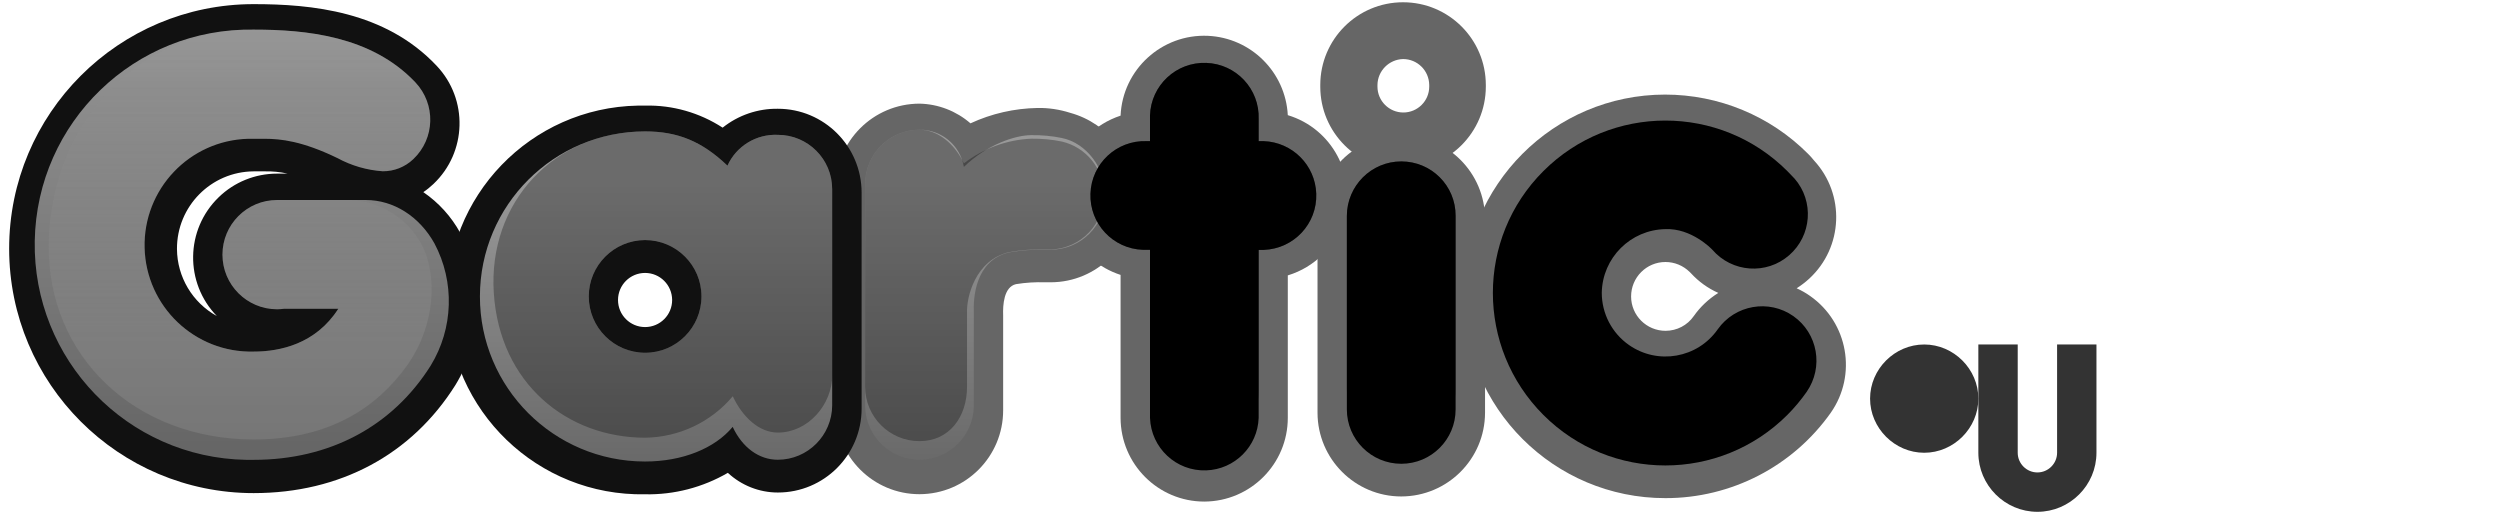
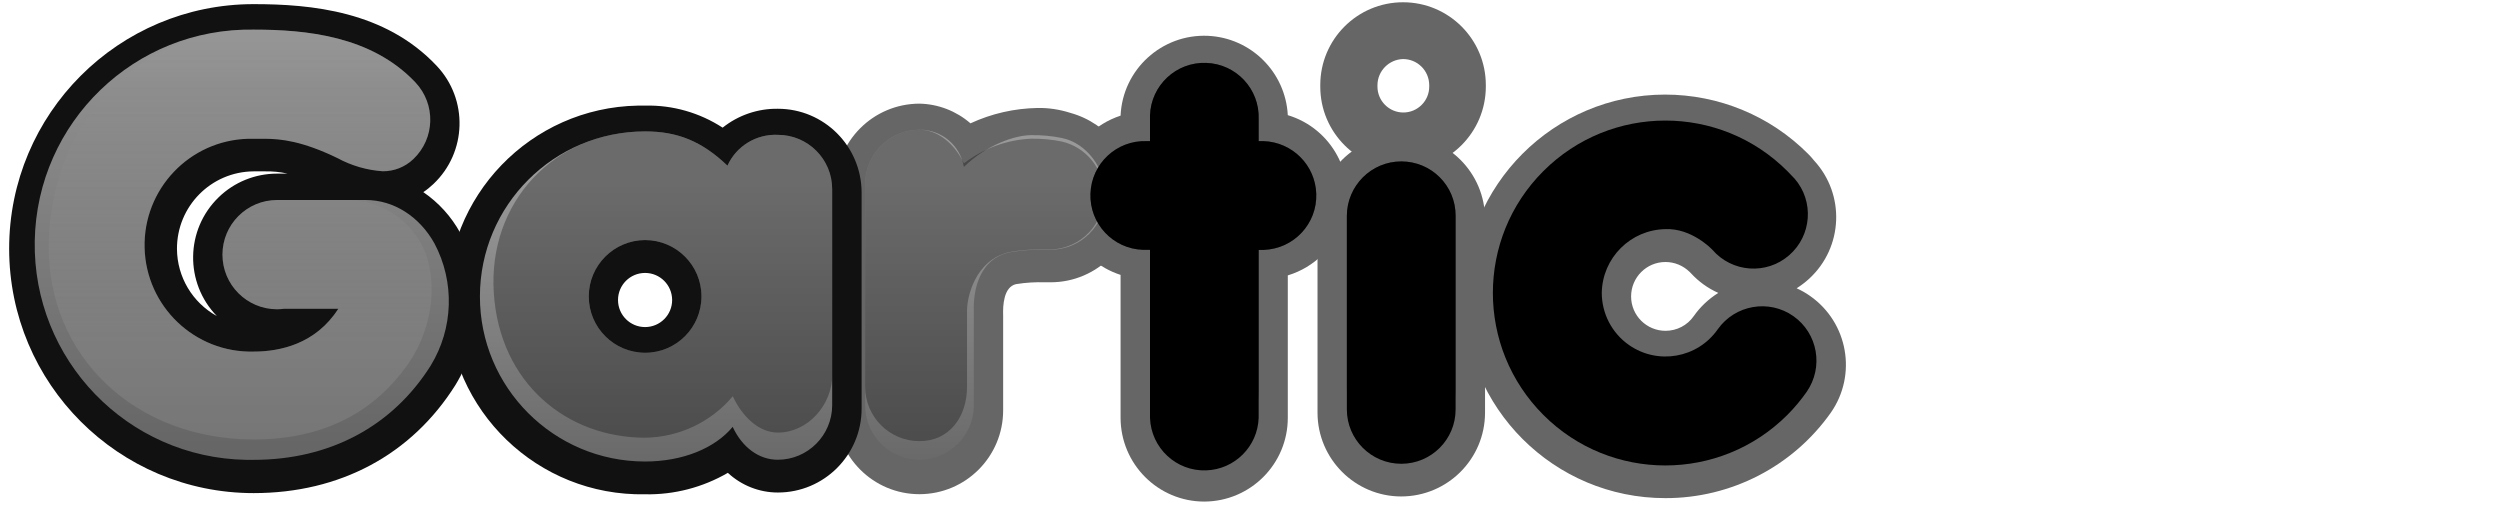
<svg xmlns="http://www.w3.org/2000/svg" width="254px" height="53px" viewBox="0 0 254 53" version="1.1">
  <defs>
    <linearGradient x1="50.028%" y1="106.553%" x2="50.028%" y2="10.848%" id="linearGradient-1">
      <stop stop-color="#666666" offset="0%" />
      <stop stop-color="#999999" offset="96%" />
    </linearGradient>
    <linearGradient x1="49.999%" y1="96.582%" x2="49.999%" y2="-10.807%" id="linearGradient-2">
      <stop stop-color="#666666" offset="0%" />
      <stop stop-color="#999999" offset="100%" />
    </linearGradient>
    <linearGradient x1="50.01%" y1="105.995%" x2="50.01%" y2="10.336%" id="linearGradient-3">
      <stop stop-color="#666666" offset="0%" />
      <stop stop-color="#999999" offset="96%" />
    </linearGradient>
    <linearGradient x1="49.984%" y1="4.403%" x2="49.984%" y2="76.657%" id="linearGradient-4">
      <stop stop-color="#999999" offset="0%" />
      <stop stop-color="#999999" stop-opacity="0" offset="13%" />
      <stop stop-color="#999999" offset="98%" />
    </linearGradient>
    <linearGradient x1="49.966%" y1="103.545%" x2="49.966%" y2="26.061%" id="linearGradient-5">
      <stop stop-color="#666666" offset="0%" />
      <stop stop-color="#999999" offset="96%" />
    </linearGradient>
    <linearGradient x1="50.089%" y1="93.834%" x2="50.089%" y2="-58.977%" id="linearGradient-6">
      <stop stop-color="#666666" offset="0%" />
      <stop stop-color="#999999" offset="100%" />
    </linearGradient>
    <linearGradient x1="50.02%" y1="94.109%" x2="50.02%" y2="-39.862%" id="linearGradient-7">
      <stop stop-color="#666666" offset="0%" />
      <stop stop-color="#999999" offset="100%" />
    </linearGradient>
    <linearGradient x1="49.994%" y1="42.85%" x2="49.994%" y2="90.534%" id="linearGradient-8">
      <stop stop-color="#999999" stop-opacity="0.18" offset="18%" />
      <stop stop-color="#cccccc" offset="98%" />
    </linearGradient>
    <linearGradient x1="50%" y1="42.683%" x2="50%" y2="87.345%" id="linearGradient-9">
      <stop stop-color="#999999" stop-opacity="0.18" offset="18%" />
      <stop stop-color="#cccccc" offset="98%" />
    </linearGradient>
    <linearGradient x1="49.944%" y1="52.298%" x2="49.944%" y2="88.069%" id="linearGradient-10">
      <stop stop-color="#999999" stop-opacity="0.18" offset="18%" />
      <stop stop-color="#cccccc" offset="98%" />
    </linearGradient>
    <linearGradient x1="50.089%" y1="4.229%" x2="50.089%" y2="94.644%" id="linearGradient-11">
      <stop stop-color="#999999" offset="0%" />
      <stop stop-color="#999999" stop-opacity="0.12" offset="11%" />
      <stop stop-color="#999999" offset="98%" />
    </linearGradient>
    <linearGradient x1="50.017%" y1="18.345%" x2="50.017%" y2="90.592%" id="linearGradient-12">
      <stop stop-color="#999999" offset="0%" />
      <stop stop-color="#999999" stop-opacity="0.13" offset="13%" />
      <stop stop-color="#999999" offset="98%" />
    </linearGradient>
    <linearGradient x1="50.048%" y1="165.819%" x2="50.048%" y2="-40.733%" id="linearGradient-13">
      <stop stop-color="#666666" offset="0%" />
      <stop stop-color="#999999" offset="100%" />
    </linearGradient>
    <linearGradient x1="49.987%" y1="7.218%" x2="49.987%" y2="82.207%" id="linearGradient-14">
      <stop stop-color="#999999" offset="0%" />
      <stop stop-color="#999999" stop-opacity="0.15" offset="14%" />
      <stop stop-color="#999999" stop-opacity="0.5" offset="70%" />
    </linearGradient>
    <linearGradient x1="50.001%" y1="130.631%" x2="50.001%" y2="64.922%" id="linearGradient-15">
      <stop stop-color="#000000" offset="0%" />
      <stop stop-color="#333333" offset="70.63%" />
    </linearGradient>
    <linearGradient x1="50.059%" y1="241.878%" x2="50.059%" y2="-66.58%" id="linearGradient-16">
      <stop stop-color="#000000" offset="0%" />
      <stop stop-color="#333333" offset="70.63%" />
    </linearGradient>
    <linearGradient x1="49.973%" y1="609.097%" x2="49.973%" y2="300.639%" id="linearGradient-17">
      <stop stop-color="#000000" offset="0%" />
      <stop stop-color="#333333" offset="70.63%" />
    </linearGradient>
    <linearGradient x1="50.001%" y1="130.635%" x2="50.001%" y2="64.926%" id="linearGradient-18">
      <stop stop-color="#000000" offset="0%" />
      <stop stop-color="#000000" offset="100%" />
    </linearGradient>
    <linearGradient x1="49.963%" y1="241.897%" x2="49.963%" y2="-66.56%" id="linearGradient-19">
      <stop stop-color="#000000" offset="0%" />
      <stop stop-color="#000000" offset="96%" />
    </linearGradient>
    <linearGradient x1="49.973%" y1="609.091%" x2="49.973%" y2="300.633%" id="linearGradient-20">
      <stop stop-color="#000000" offset="0%" />
      <stop stop-color="#000000" offset="100%" />
    </linearGradient>
  </defs>
  <g id="Welcome" stroke="none" stroke-width="1" fill="none" fill-rule="evenodd">
    <g id="Desktop-HD-Copy-18" transform="translate(-601, -140)" fill-rule="nonzero">
      <g id="logo_gio3_Prancheta-1-Copy" transform="translate(601, 140)">
        <path d="M93.42,50.21 C88.72,50.21 84.91,46.4 84.91,41.7 L84.91,19.04 C84.91,14.34 88.72,10.54 93.42,10.53 C95.33,10.57 97.16,11.28 98.6,12.53 C100.74,11.54 103.06,11.01 105.42,10.97 C106.54,10.95 107.65,11.12 108.72,11.46 C112.63,12.53 115.33,16.09 115.29,20.15 C115.28,24.86 111.47,28.67 106.76,28.68 L106.19,28.68 C105.2,28.65 104.2,28.71 103.22,28.87 C101.99,29.16 101.88,30.98 101.92,32.04 C101.92,32.17 101.92,32.26 101.92,32.34 L101.92,41.69 C101.92,46.39 98.12,50.2 93.42,50.21 Z M93.42,16.5 C92.02,16.5 90.88,17.64 90.88,19.04 L90.88,19.04 L90.88,41.7 C90.81,43.1 91.89,44.3 93.29,44.37 C94.69,44.44 95.89,43.36 95.96,41.96 C95.96,41.87 95.96,41.79 95.96,41.7 L95.96,32.29 C95.76,27.49 98.02,23.96 101.86,23.07 C103.28,22.8 104.73,22.69 106.18,22.73 L106.78,22.73 C108.19,22.72 109.33,21.57 109.33,20.16 C109.33,18.82 108.37,17.49 107.28,17.28 L106.98,17.21 L106.77,17.13 C106.77,17.13 104.15,16.17 99.37,18.83 L97.03,20.13 L95.49,17.95 C95.04,17.18 94.29,16.66 93.42,16.5 Z" id="Shape" fill="#666666" />
        <path d="M65.54,50.22 C54.63,50.42 45.63,41.74 45.43,30.84 C45.23,19.93 53.91,10.93 64.81,10.73 C65.05,10.73 65.29,10.73 65.54,10.73 C68.33,10.66 71.08,11.45 73.42,12.97 C75.01,11.7 77,11.02 79.03,11.05 C83.73,11.05 87.53,14.86 87.54,19.56 L87.54,41.54 C87.53,46.23 83.73,50.04 79.03,50.04 C77.14,50.04 75.33,49.32 73.95,48.04 C71.4,49.52 68.49,50.28 65.54,50.22 Z M65.54,16.68 C57.93,16.85 51.89,23.16 52.06,30.77 C52.22,38.15 58.17,44.09 65.54,44.25 C68.43,44.25 70.89,43.34 72.15,41.82 L75.16,38.15 L77.16,42.45 C77.39,42.94 78.02,44.07 79.03,44.07 C80.43,44.07 81.57,42.93 81.58,41.53 L81.58,19.57 C81.58,18.17 80.44,17.03 79.03,17.02 C78.05,16.92 77.11,17.43 76.66,18.31 L75,22.32 L71.85,19.32 C69.8,17.4 68.1,16.68 65.54,16.68 Z M65.54,39.17 C60.74,39.17 56.85,35.28 56.85,30.48 C56.85,25.68 60.74,21.79 65.54,21.79 C70.34,21.79 74.23,25.68 74.23,30.48 C74.23,35.28 70.34,39.17 65.54,39.17 Z M65.54,27.73 C64.02,27.73 62.79,28.96 62.79,30.48 C62.79,32 64.02,33.23 65.54,33.23 C67.06,33.23 68.29,32 68.29,30.48 C68.29,30.48 68.29,30.48 68.29,30.47 C68.28,28.95 67.05,27.73 65.54,27.73 Z" id="Shape" fill="#111111" />
        <path d="M25.77,50.1 C12.05,50.1 0.93,38.98 0.93,25.26 C0.93,11.54 12.05,0.42 25.77,0.42 C31.66,0.42 39.13,1.13 44.36,6.68 C47.59,10.09 47.44,15.47 44.04,18.69 C44.04,18.69 44.03,18.7 44.03,18.7 C43.71,19 43.37,19.28 43.01,19.52 C44.57,20.59 45.85,22 46.76,23.66 C49.33,28.54 49.15,34.41 46.27,39.12 C41.82,46.2 34.54,50.1 25.77,50.1 Z M25.77,6.37 C15.34,6.37 6.89,14.82 6.89,25.25 C6.89,35.68 15.34,44.13 25.77,44.13 C32.45,44.13 37.9,41.22 41.22,35.95 C42.95,33.08 43.07,29.52 41.53,26.55 C40.71,24.86 39.03,23.74 37.15,23.65 L28.4,23.65 L28.07,23.65 C26.65,23.74 25.58,24.96 25.67,26.38 C25.75,27.7 26.83,28.74 28.15,28.79 C28.26,28.8 28.36,28.8 28.47,28.79 L28.67,28.79 L28.87,28.79 L34.37,28.79 L39.8,28.79 L36.88,33.36 C34.51,37.01 30.57,39.02 25.77,39.02 C18.15,39.02 11.97,32.84 11.97,25.22 C11.97,17.6 18.15,11.42 25.77,11.42 L26.87,11.42 C28.87,11.42 31.46,11.69 35.56,13.68 C36.58,14.25 37.7,14.62 38.86,14.76 C39.26,14.77 39.64,14.62 39.92,14.34 C40.94,13.38 40.99,11.78 40.03,10.76 C40.03,10.76 40.02,10.75 40.02,10.75 C36.34,6.87 30.48,6.37 25.77,6.37 Z M26.87,17.41 L25.77,17.41 C21.44,17.44 17.96,20.97 17.98,25.3 C18,28.14 19.55,30.74 22.03,32.11 C18.75,28.73 18.83,23.33 22.21,20.05 C23.8,18.5 25.93,17.64 28.15,17.64 L29.23,17.64 C28.46,17.47 27.66,17.39 26.87,17.41 Z" id="Shape" fill="#111111" />
        <path d="M122.36,50.96 C117.66,50.96 113.86,47.15 113.85,42.45 L113.85,27.93 C109.38,26.48 106.94,21.68 108.39,17.21 C109.23,14.62 111.26,12.6 113.85,11.75 C114.06,7.06 118.04,3.43 122.73,3.64 C127.1,3.84 130.61,7.33 130.84,11.7 C135.34,13.06 137.88,17.81 136.52,22.3 C135.7,25.02 133.56,27.16 130.84,27.98 L130.84,42.45 C130.84,47.14 127.05,50.94 122.36,50.96 Z M116.49,17.3 C115.09,17.23 113.89,18.31 113.82,19.71 C113.75,21.11 114.83,22.31 116.23,22.38 C116.32,22.38 116.4,22.38 116.49,22.38 L119.83,22.38 L119.83,42.42 C119.76,43.82 120.84,45.02 122.24,45.09 C123.64,45.16 124.84,44.08 124.91,42.68 C124.91,42.59 124.91,42.51 124.91,42.42 L124.91,22.39 L128.41,22.39 C129.81,22.32 130.89,21.12 130.82,19.72 C130.75,18.42 129.71,17.37 128.41,17.31 L124.91,17.31 L124.91,12.09 C124.84,10.69 123.64,9.61 122.24,9.68 C120.94,9.75 119.89,10.79 119.83,12.09 L119.83,17.31 L116.49,17.3 Z" id="Shape" fill="#666666" />
        <path d="M142.37,50.44 C137.68,50.44 133.87,46.63 133.86,41.94 L133.86,22.26 C133.86,17.56 137.67,13.75 142.37,13.75 C147.07,13.75 150.88,17.56 150.88,22.26 L150.88,41.94 C150.87,46.63 147.07,50.43 142.37,50.44 Z M142.37,19.7 C140.97,19.7 139.83,20.84 139.83,22.24 L139.83,22.24 L139.83,41.92 C139.83,43.32 140.97,44.46 142.37,44.46 C143.77,44.46 144.91,43.32 144.91,41.92 L144.91,22.26 C144.91,20.86 143.77,19.72 142.37,19.72 L142.37,19.72 L142.37,19.7 Z" id="Shape" fill="#666666" />
        <path d="M142.55,17.22 C137.91,17.22 134.14,13.45 134.14,8.81 L134.14,8.64 C134.14,3.99 137.91,0.23 142.55,0.23 C147.2,0.23 150.96,4 150.96,8.64 L150.96,8.81 C150.95,13.45 147.19,17.21 142.55,17.22 Z M142.55,6 C141.12,6.04 139.97,7.2 139.95,8.63 L139.95,8.8 C139.95,10.25 141.13,11.43 142.58,11.43 C144.03,11.43 145.21,10.25 145.21,8.8 L145.21,8.63 C145.19,7.17 144.01,6 142.55,6 Z" id="Shape" fill="#666666" />
        <path d="M169.21,50.61 C157.89,50.62 148.7,41.45 148.69,30.13 C148.68,18.81 157.85,9.62 169.17,9.61 C174.62,9.61 179.86,11.77 183.71,15.64 C183.91,15.85 184.11,16.05 184.31,16.31 C187.49,19.76 187.27,25.13 183.82,28.31 C183.42,28.68 182.99,29 182.54,29.29 C183.02,29.51 183.49,29.77 183.92,30.08 C187.76,32.78 188.7,38.08 186.01,41.93 C182.16,47.38 175.89,50.62 169.21,50.61 Z M169.21,15.58 C161.18,15.58 154.67,22.09 154.67,30.12 C154.67,38.15 161.18,44.66 169.21,44.66 C173.96,44.66 178.41,42.34 181.13,38.45 C181.94,37.3 181.66,35.71 180.51,34.9 C180.08,34.6 179.57,34.44 179.05,34.44 C178.22,34.44 177.44,34.85 176.96,35.53 C173.97,39.81 168.08,40.86 163.8,37.87 C159.52,34.88 158.47,28.99 161.46,24.71 C164.45,20.43 170.34,19.38 174.62,22.37 C175.07,22.69 175.5,23.04 175.89,23.43 C176,23.53 176.08,23.62 176.18,23.72 C176.66,24.24 177.34,24.54 178.05,24.54 C178.69,24.54 179.3,24.3 179.77,23.87 C180.8,22.92 180.87,21.32 179.93,20.28 C179.78,20.12 179.64,19.97 179.5,19.83 C176.77,17.1 173.06,15.57 169.21,15.58 Z M169.21,26.62 C167.28,26.62 165.72,28.19 165.72,30.12 C165.72,32.05 167.29,33.61 169.22,33.61 C170.37,33.61 171.44,33.05 172.09,32.11 C172.75,31.17 173.6,30.37 174.58,29.76 C173.52,29.29 172.58,28.61 171.8,27.76 L171.68,27.64 C171.01,26.98 170.13,26.62 169.21,26.62 Z" id="Shape" fill="#666666" />
        <path d="M107.88,14.02 C106.87,13.81 105.83,13.72 104.8,13.73 C103.09,13.73 100.23,14.73 97.93,16.96 C97.56,14.76 95.65,13.16 93.42,13.18 C90.37,13.18 87.9,15.65 87.9,18.7 L87.9,41.37 C88.01,44.42 90.56,46.81 93.61,46.7 C96.51,46.6 98.84,44.27 98.94,41.37 L98.94,31.98 C98.94,31.93 98.94,31.88 98.94,31.83 C98.87,30.23 99.09,26.44 102.54,25.64 C103.74,25.43 104.97,25.34 106.19,25.37 L106.76,25.37 C109.82,25.37 112.31,22.88 112.31,19.82 C112.32,17.19 110.45,14.54 107.88,14.02 Z" id="Path" fill="url(#linearGradient-1)" />
        <path d="M37.16,20.32 C34.15,20.32 28.47,20.32 28.23,20.32 L28.15,20.32 C25.08,20.32 22.6,22.81 22.6,25.87 C22.6,28.94 25.09,31.42 28.15,31.42 C28.39,31.42 28.62,31.4 28.86,31.37 L34.37,31.37 C32.07,34.96 28.43,35.72 25.77,35.72 C19.8,35.87 14.84,31.15 14.69,25.18 C14.54,19.21 19.26,14.25 25.23,14.1 C25.41,14.1 25.59,14.1 25.77,14.1 L26.87,14.1 C28.53,14.1 30.71,14.33 34.28,16.06 C35.7,16.83 37.27,17.29 38.88,17.4 C40.04,17.41 41.15,16.97 41.99,16.17 C44.21,14.07 44.3,10.58 42.2,8.36 C37.72,3.64 31.07,3.01 25.77,3.01 C13.7,2.8 3.74,12.41 3.53,24.48 C3.32,36.55 12.93,46.51 25.01,46.72 C25.26,46.72 25.52,46.72 25.77,46.72 C33.48,46.72 39.86,43.33 43.75,37.16 C46.07,33.38 46.22,28.65 44.14,24.73 C42.61,21.99 40,20.32 37.16,20.32 Z" id="Path" fill="url(#linearGradient-2)" />
        <path d="M79.03,13.7 C76.84,13.6 74.81,14.84 73.91,16.83 C71.32,14.36 68.86,13.35 65.54,13.35 C56.28,13.35 48.77,20.85 48.76,30.11 C48.75,39.37 56.26,46.88 65.52,46.89 C65.52,46.89 65.53,46.89 65.53,46.89 C69.35,46.89 72.63,45.55 74.44,43.37 C75.42,45.47 77.11,46.71 79.02,46.71 C82.07,46.71 84.54,44.23 84.55,41.18 L84.55,19.22 C84.55,16.17 82.08,13.7 79.03,13.7 Z M65.54,24.39 C68.7,24.39 71.27,26.95 71.27,30.11 C71.27,33.27 68.71,35.84 65.55,35.84 C62.39,35.84 59.82,33.28 59.82,30.12 C59.82,30.12 59.82,30.12 59.82,30.11 C59.82,26.96 62.38,24.4 65.54,24.39 L65.54,24.39 Z" id="Shape" fill="url(#linearGradient-3)" />
        <path d="M35.44,20.32 C32.43,20.32 28.48,20.32 28.24,20.32 L28.16,20.32 C25.09,20.32 22.61,22.81 22.61,25.87 C22.61,28.94 25.1,31.42 28.16,31.42 C28.4,31.42 28.63,31.4 28.87,31.37 L34.38,31.37 C32.08,34.96 28.44,35.72 25.78,35.72 C19.81,35.87 14.85,31.15 14.7,25.18 C14.55,19.21 19.27,14.25 25.24,14.1 C25.42,14.1 25.6,14.1 25.78,14.1 L26.88,14.1 C28.54,14.1 30.72,14.33 34.29,16.06 C35.71,16.83 37.28,17.29 38.89,17.4 C40.05,17.41 41.16,16.97 42,16.17 C44.22,14.07 44.31,10.58 42.21,8.36 C37.73,3.64 31.08,3.01 25.78,3.01 C13.75,3.01 5.07,12.81 4.95,24.86 C4.83,36.22 13.72,44.65 25.78,44.65 C33.49,44.65 38.31,41.38 41.34,37.16 C44.26,33.08 44.5,27.86 42.78,24.73 C41.28,22.06 38.49,20.38 35.44,20.32 Z" id="Path" fill="url(#linearGradient-4)" opacity="0.3" />
        <path d="M128.4,14.34 L127.88,14.34 L127.88,12.1 C127.99,9.05 125.6,6.49 122.55,6.39 C119.5,6.28 116.94,8.67 116.84,11.72 C116.84,11.85 116.84,11.98 116.84,12.1 L116.84,14.34 L116.5,14.34 C113.45,14.23 110.89,16.62 110.79,19.67 C110.68,22.72 113.07,25.28 116.12,25.38 C116.25,25.38 116.38,25.38 116.5,25.38 L116.84,25.38 L116.84,42.46 C116.95,45.51 119.5,47.9 122.55,47.79 C125.45,47.69 127.78,45.36 127.88,42.46 L127.88,25.39 L128.4,25.39 C131.45,25.28 133.84,22.73 133.73,19.68 C133.63,16.77 131.3,14.45 128.4,14.34 Z" id="Path" fill="#000000" />
        <path d="M142.37,16.4 C139.32,16.4 136.85,18.88 136.84,21.93 L136.84,41.6 C136.84,44.65 139.32,47.12 142.37,47.12 C145.42,47.12 147.89,44.65 147.89,41.6 L147.89,21.92 C147.9,18.87 145.43,16.4 142.37,16.4 Z" id="Path" fill="#000000" />
        <path d="M182.21,32.12 C179.72,30.37 176.28,30.97 174.52,33.46 C172.47,36.39 168.43,37.1 165.5,35.05 C163.77,33.84 162.74,31.86 162.74,29.75 C162.8,26.2 165.66,23.34 169.21,23.28 C171.85,23.17 173.89,25.28 173.98,25.38 C175.98,27.69 179.47,27.94 181.77,25.94 C184.08,23.94 184.33,20.45 182.33,18.15 C182.26,18.07 182.19,17.99 182.11,17.92 C181.94,17.73 181.76,17.55 181.59,17.38 C174.75,10.54 163.66,10.54 156.81,17.38 C149.96,24.22 149.97,35.31 156.81,42.16 C163.65,49 174.74,49 181.59,42.16 C182.31,41.44 182.97,40.65 183.56,39.81 C185.3,37.29 184.69,33.87 182.21,32.12 Z" id="Path" fill="#000000" />
        <path d="M79.03,13.7 C76.84,13.6 74.81,14.84 73.91,16.83 C71.32,14.36 68.86,13.35 65.54,13.35 C56.29,13.35 49.57,20.55 50.17,29.77 C50.77,38.99 57.65,44.47 65.54,44.47 C68.98,44.43 72.24,42.89 74.45,40.26 C75.43,42.36 77.12,43.95 79.03,43.95 C82.08,43.95 84.56,41.13 84.56,38.08 L84.56,19.22 C84.55,16.17 82.08,13.7 79.03,13.7 Z M65.54,24.39 C68.7,24.39 71.27,26.95 71.27,30.11 C71.27,33.27 68.71,35.84 65.55,35.84 C62.39,35.84 59.82,33.28 59.82,30.12 C59.82,30.12 59.82,30.12 59.82,30.11 C59.82,26.96 62.38,24.4 65.54,24.39 L65.54,24.39 Z" id="Shape" fill="#000000" opacity="0.3" />
        <path d="M107.88,14.38 C106.87,14.17 105.83,14.08 104.8,14.09 C102.31,14.19 99.91,15.07 97.93,16.6 C96.98,14.55 95.22,13.18 93.42,13.18 C90.37,13.18 87.9,15.65 87.9,18.7 L87.9,39.3 C87.9,42.35 90.37,44.82 93.42,44.82 C96.47,44.82 98.25,42.34 98.25,39.3 L98.25,31.95 C98.25,31.9 98.25,31.85 98.25,31.8 C98.18,30.2 99.09,26.41 102.54,25.61 C103.74,25.4 104.97,25.31 106.19,25.34 L106.76,25.34 C109.83,25.26 112.25,22.71 112.17,19.64 C112.1,17.11 110.34,14.95 107.88,14.38 Z" id="Path" fill="#000000" opacity="0.3" />
        <path d="M128.4,14.34 L127.88,14.34 L127.88,12.1 C127.99,9.05 125.6,6.49 122.55,6.39 C119.5,6.28 116.94,8.67 116.84,11.72 C116.84,11.85 116.84,11.98 116.84,12.1 L116.84,14.34 L116.5,14.34 C113.45,14.23 110.89,16.62 110.79,19.67 C110.68,22.72 113.07,25.28 116.12,25.38 C116.25,25.38 116.38,25.38 116.5,25.38 L116.84,25.38 L116.84,39.68 C116.84,42.73 119.32,45.89 122.37,45.89 C125.42,45.89 127.89,42.72 127.89,39.68 L127.89,25.38 L128.41,25.38 C131.46,25.27 133.85,22.72 133.74,19.67 C133.63,16.77 131.3,14.45 128.4,14.34 Z" id="Path" fill="#000000" opacity="0.3" />
        <path d="M142.37,16.4 C139.32,16.4 136.85,18.88 136.84,21.93 L136.84,39.53 C136.84,42.58 139.32,45.05 142.37,45.05 C145.42,45.05 147.89,42.58 147.89,39.53 L147.89,21.93 C147.9,18.87 145.43,16.4 142.37,16.4 Z" id="Path" fill="#000000" opacity="0.3" />
-         <g id="io-text" transform="translate(190, 35)" fill="#333333">
-           <path d="M0,5.5 C0,2.5 2.5,0 5.5,0 C8.5,0 11,2.5 11,5.5 C11,8.5 8.5,11 5.5,11 C2.5,11 0,8.5 0,5.5 Z" />
-           <path d="M17,17 L17,17 C13.7,17 11,14.3 11,11 L11,0 L15,0 L15,11 C15,12.1 15.9,13 17,13 C18.1,13 19,12.1 19,11 L19,0 L23,0 L23,11 C23,14.3 20.3,17 17,17 Z" />
-         </g>
      </g>
    </g>
  </g>
</svg>
